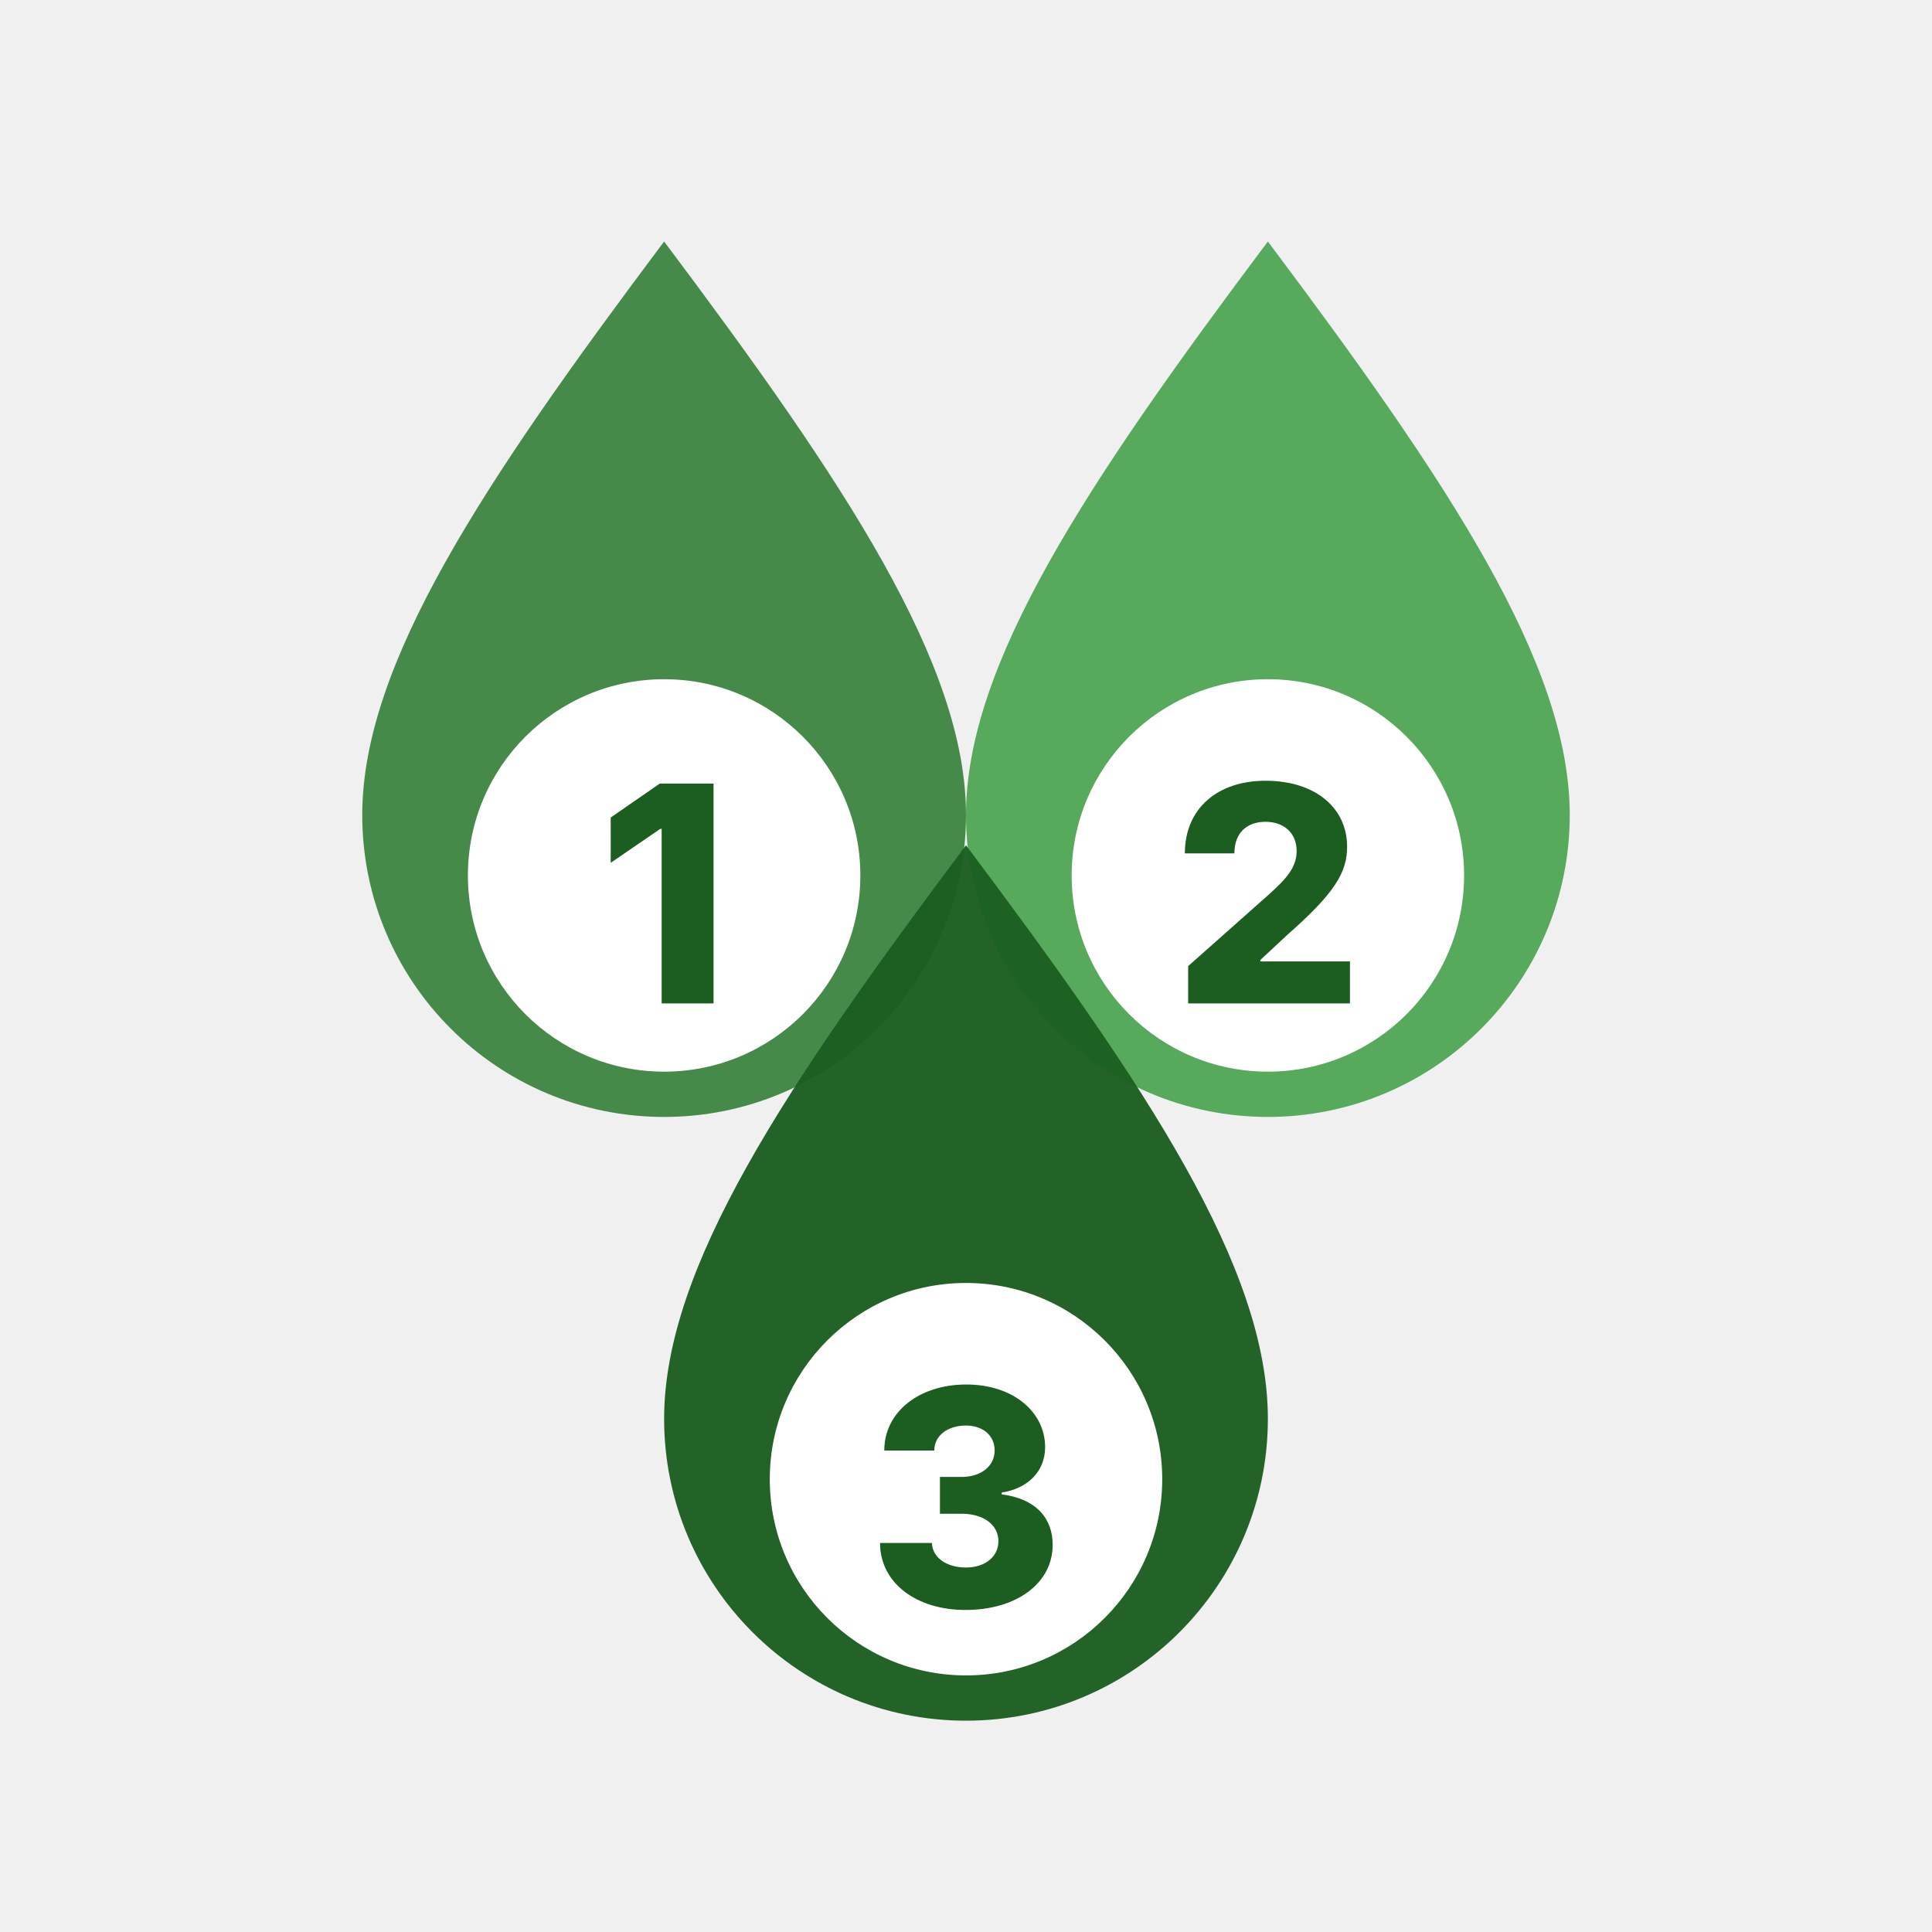
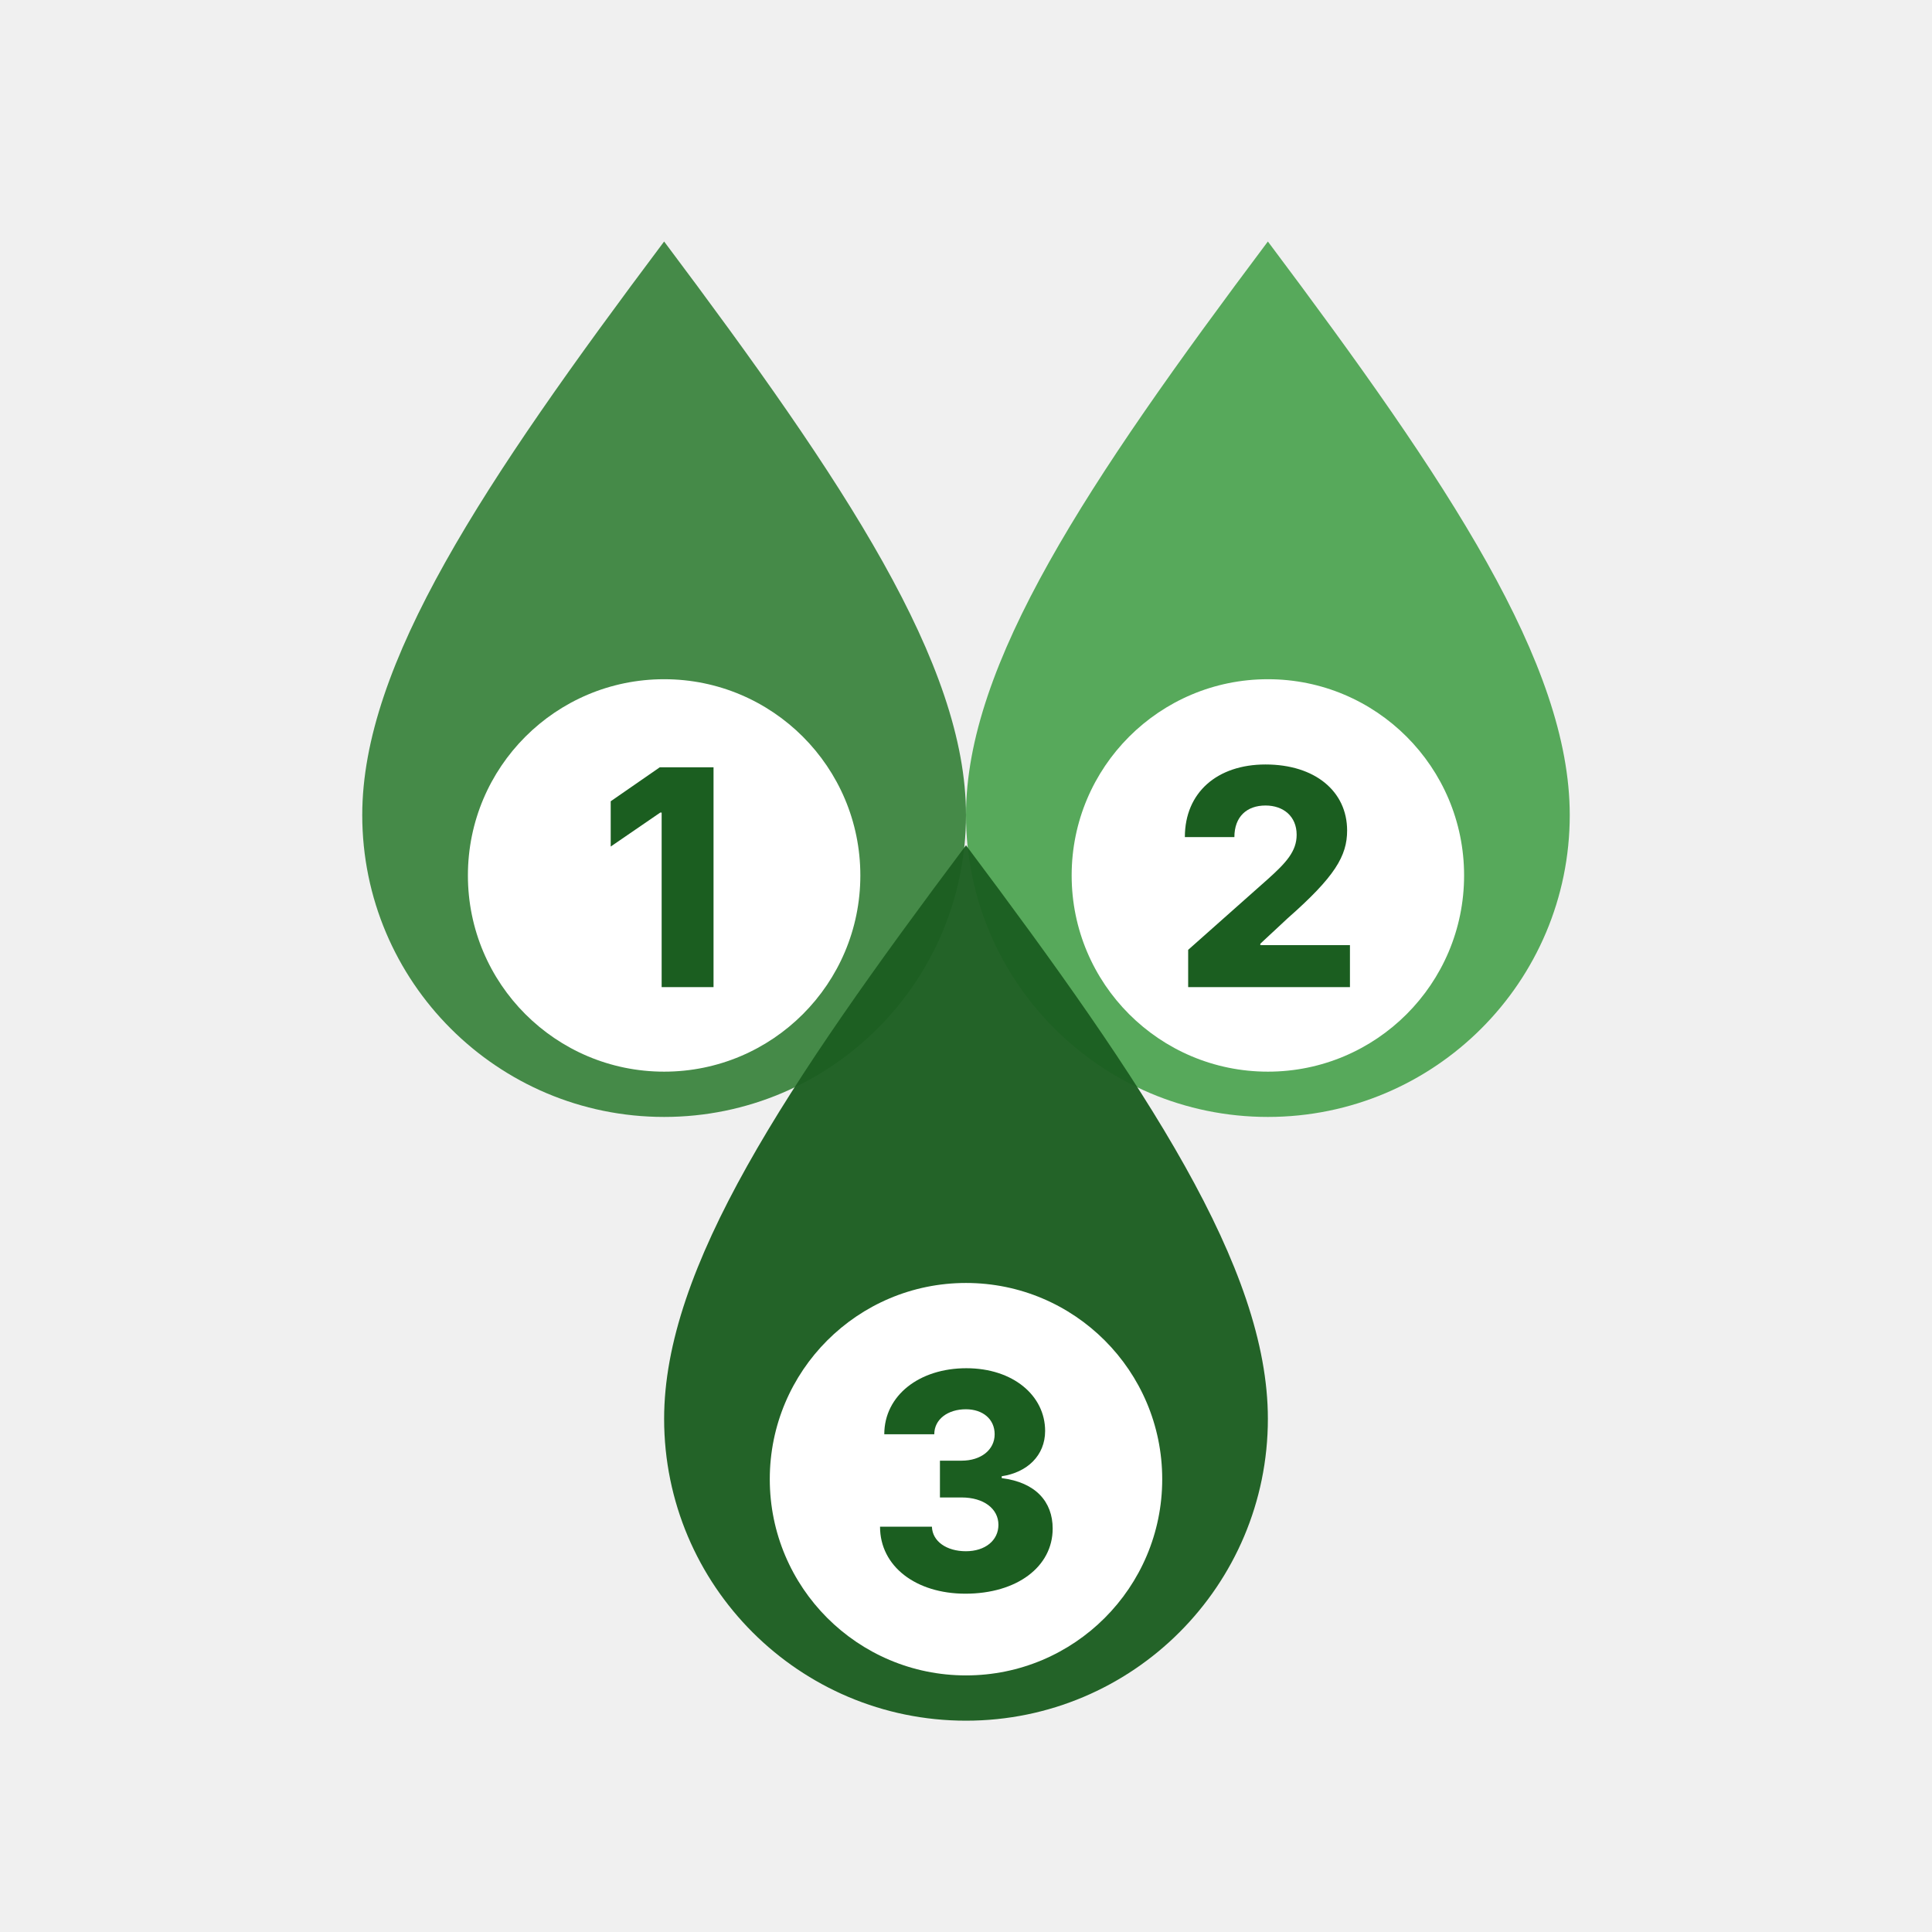
<svg xmlns="http://www.w3.org/2000/svg" viewBox="0 0 64 64" fill="none">
  <path d="M22 8 c -6 8 -10 14 -10 19 a10 10 0 0 0 20 0 c 0 -5 -4 -11 -10 -19 z" fill="#2e7d32" opacity=".88" />
  <path d="M42 8 c -6 8 -10 14 -10 19 a10 10 0 0 0 20 0 c 0 -5 -4 -11 -10 -19 z" fill="#43a047" opacity=".88" />
  <path d="M32 28 c -6 8 -10 14 -10 19 a10 10 0 0 0 20 0 c 0 -5 -4 -11 -10 -19 z" fill="#1b5e20" opacity=".96" />
  <circle cx="22" cy="29" r="6.5" fill="#fff" />
  <circle cx="42" cy="29" r="6.5" fill="#fff" />
  <circle cx="32" cy="49" r="6.5" fill="#fff" />
-   <g font-family="system-ui, -apple-system, Segoe UI, sans-serif" font-weight="800" fill="#1b5e20" text-anchor="middle" dominant-baseline="central">
-     <text x="22" y="29.6" font-size="10">1</text>
-     <text x="42" y="29.6" font-size="10">2</text>
-     <text x="32" y="49.6" font-size="10">3</text>
+   <g font-family="system-ui, -apple-system, Segoe UI, sans-serif" font-weight="800" fill="#1b5e20" text-anchor="middle">
+     <text x="22" y="32.7" font-size="10">1</text>
+     <text x="42" y="32.7" font-size="10">2</text>
+     <text x="32" y="52.7" font-size="10">3</text>
  </g>
</svg>
